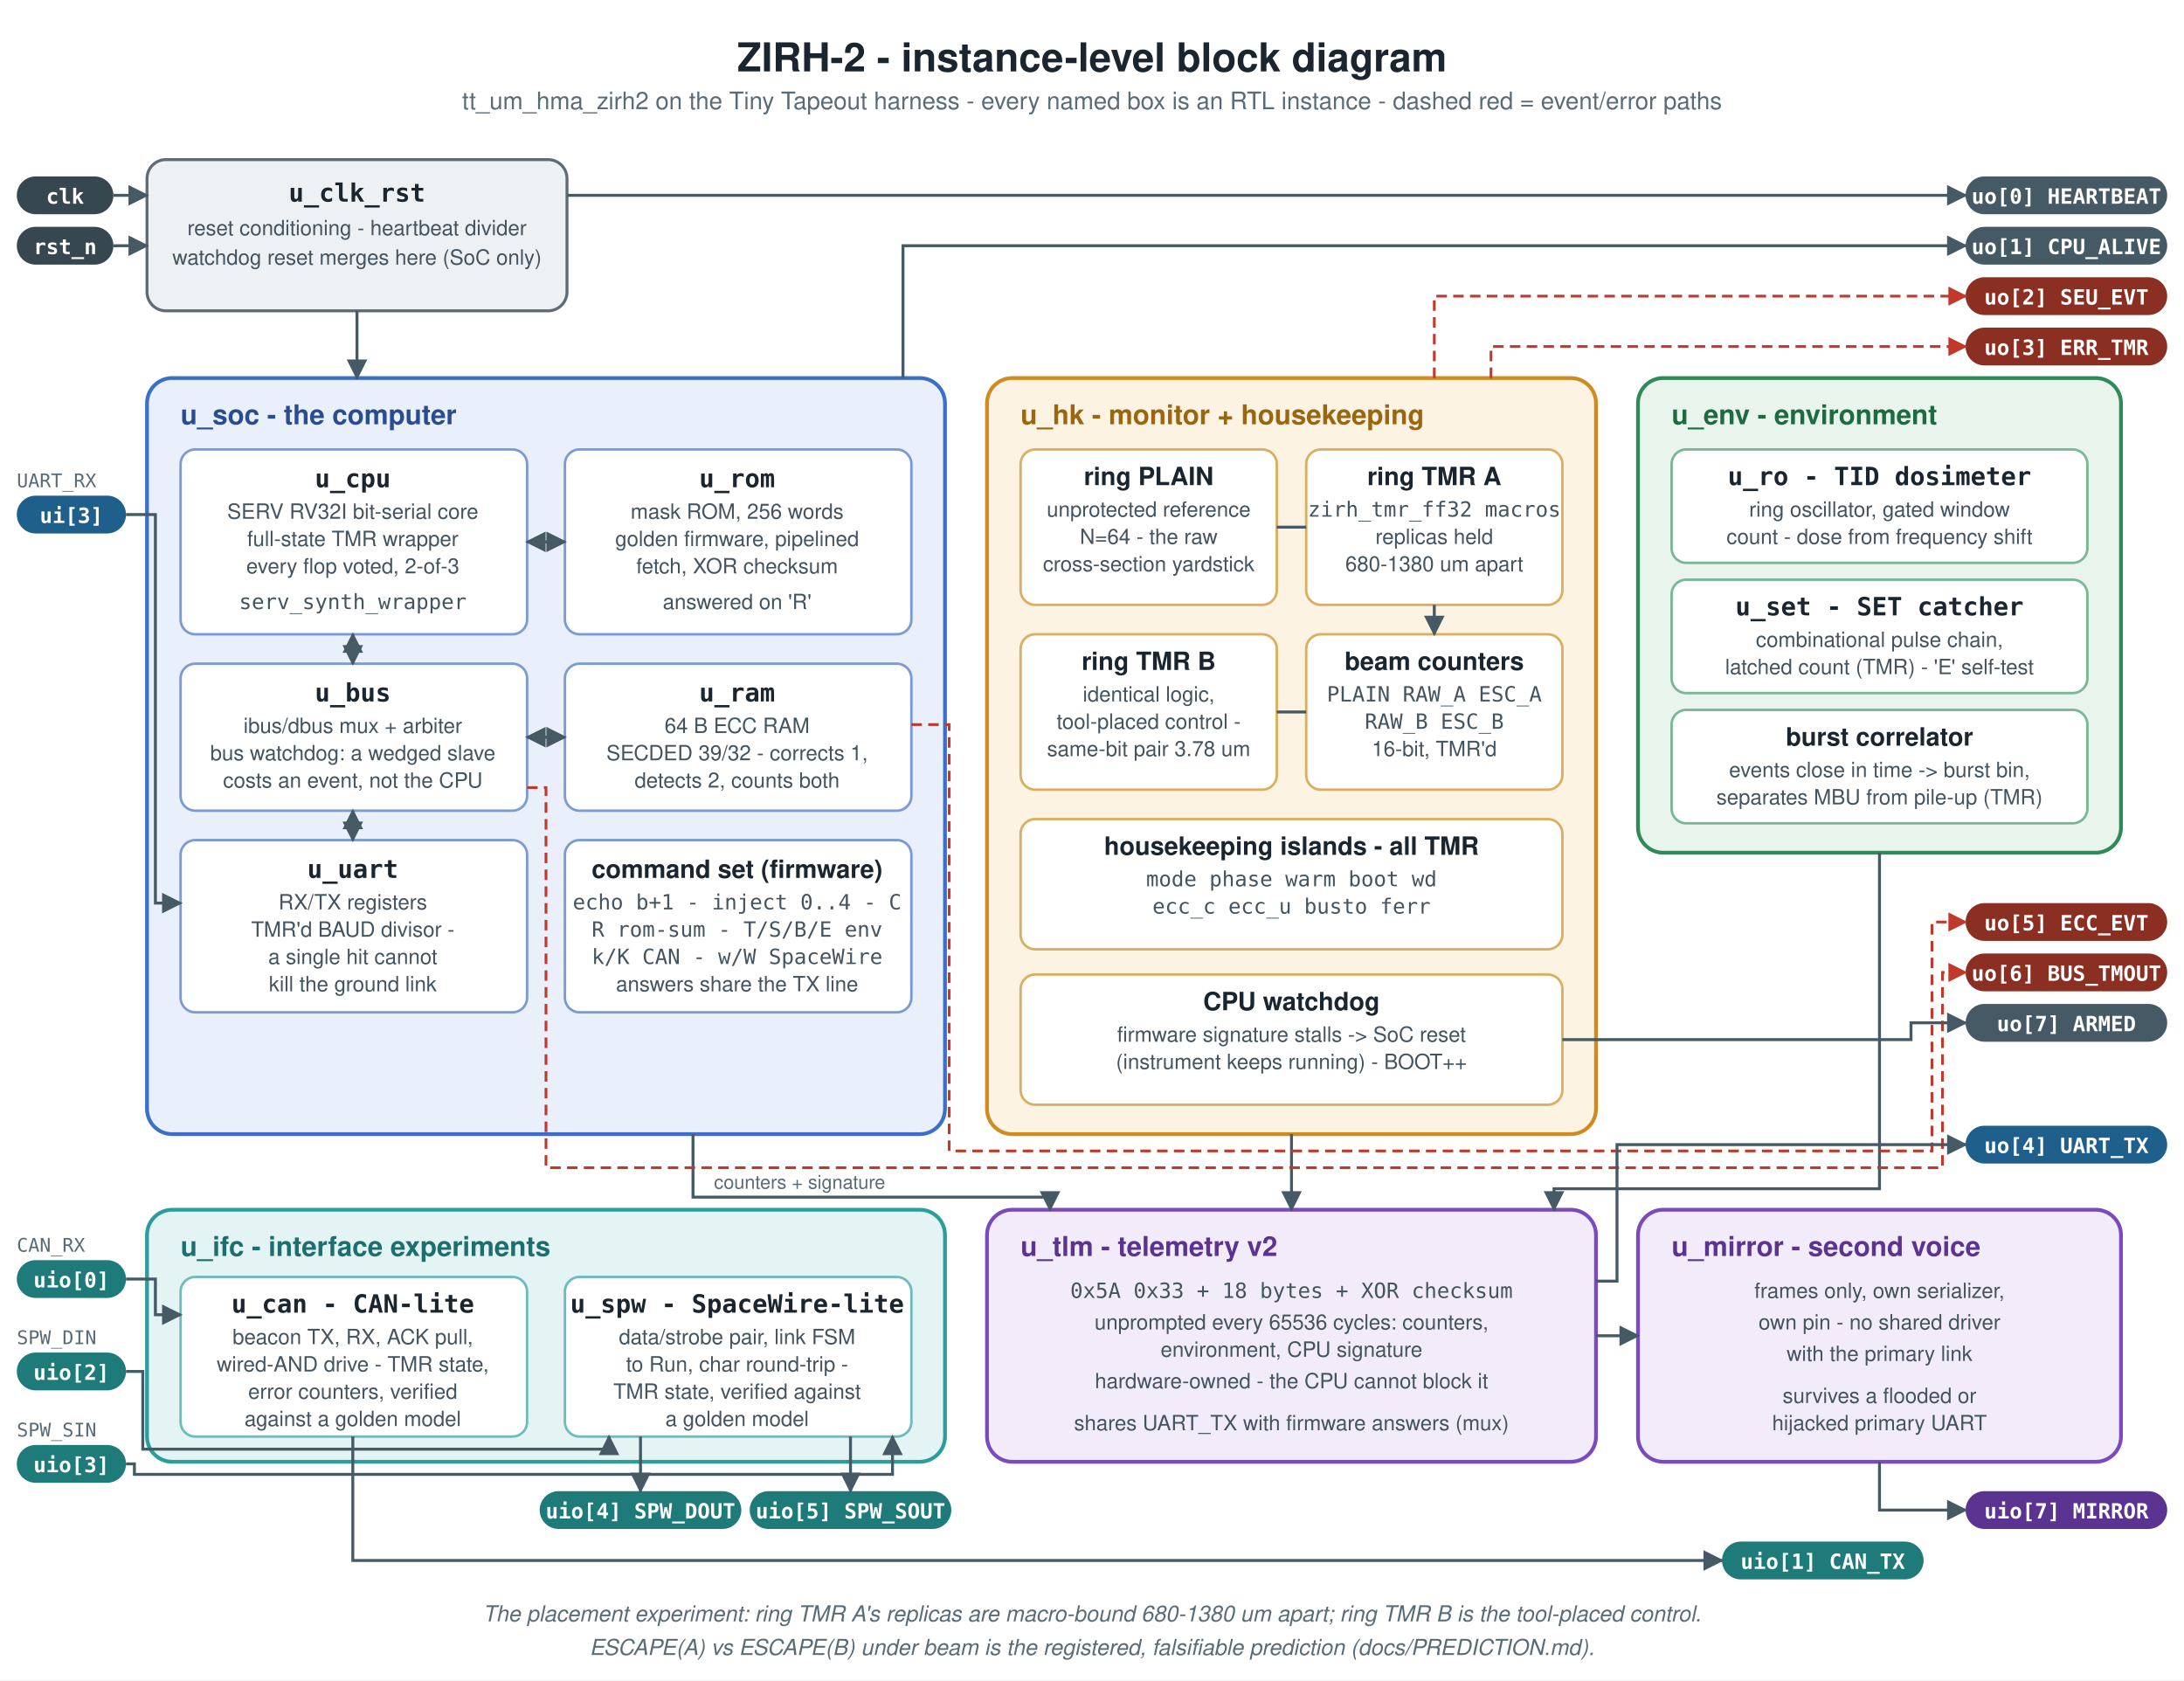
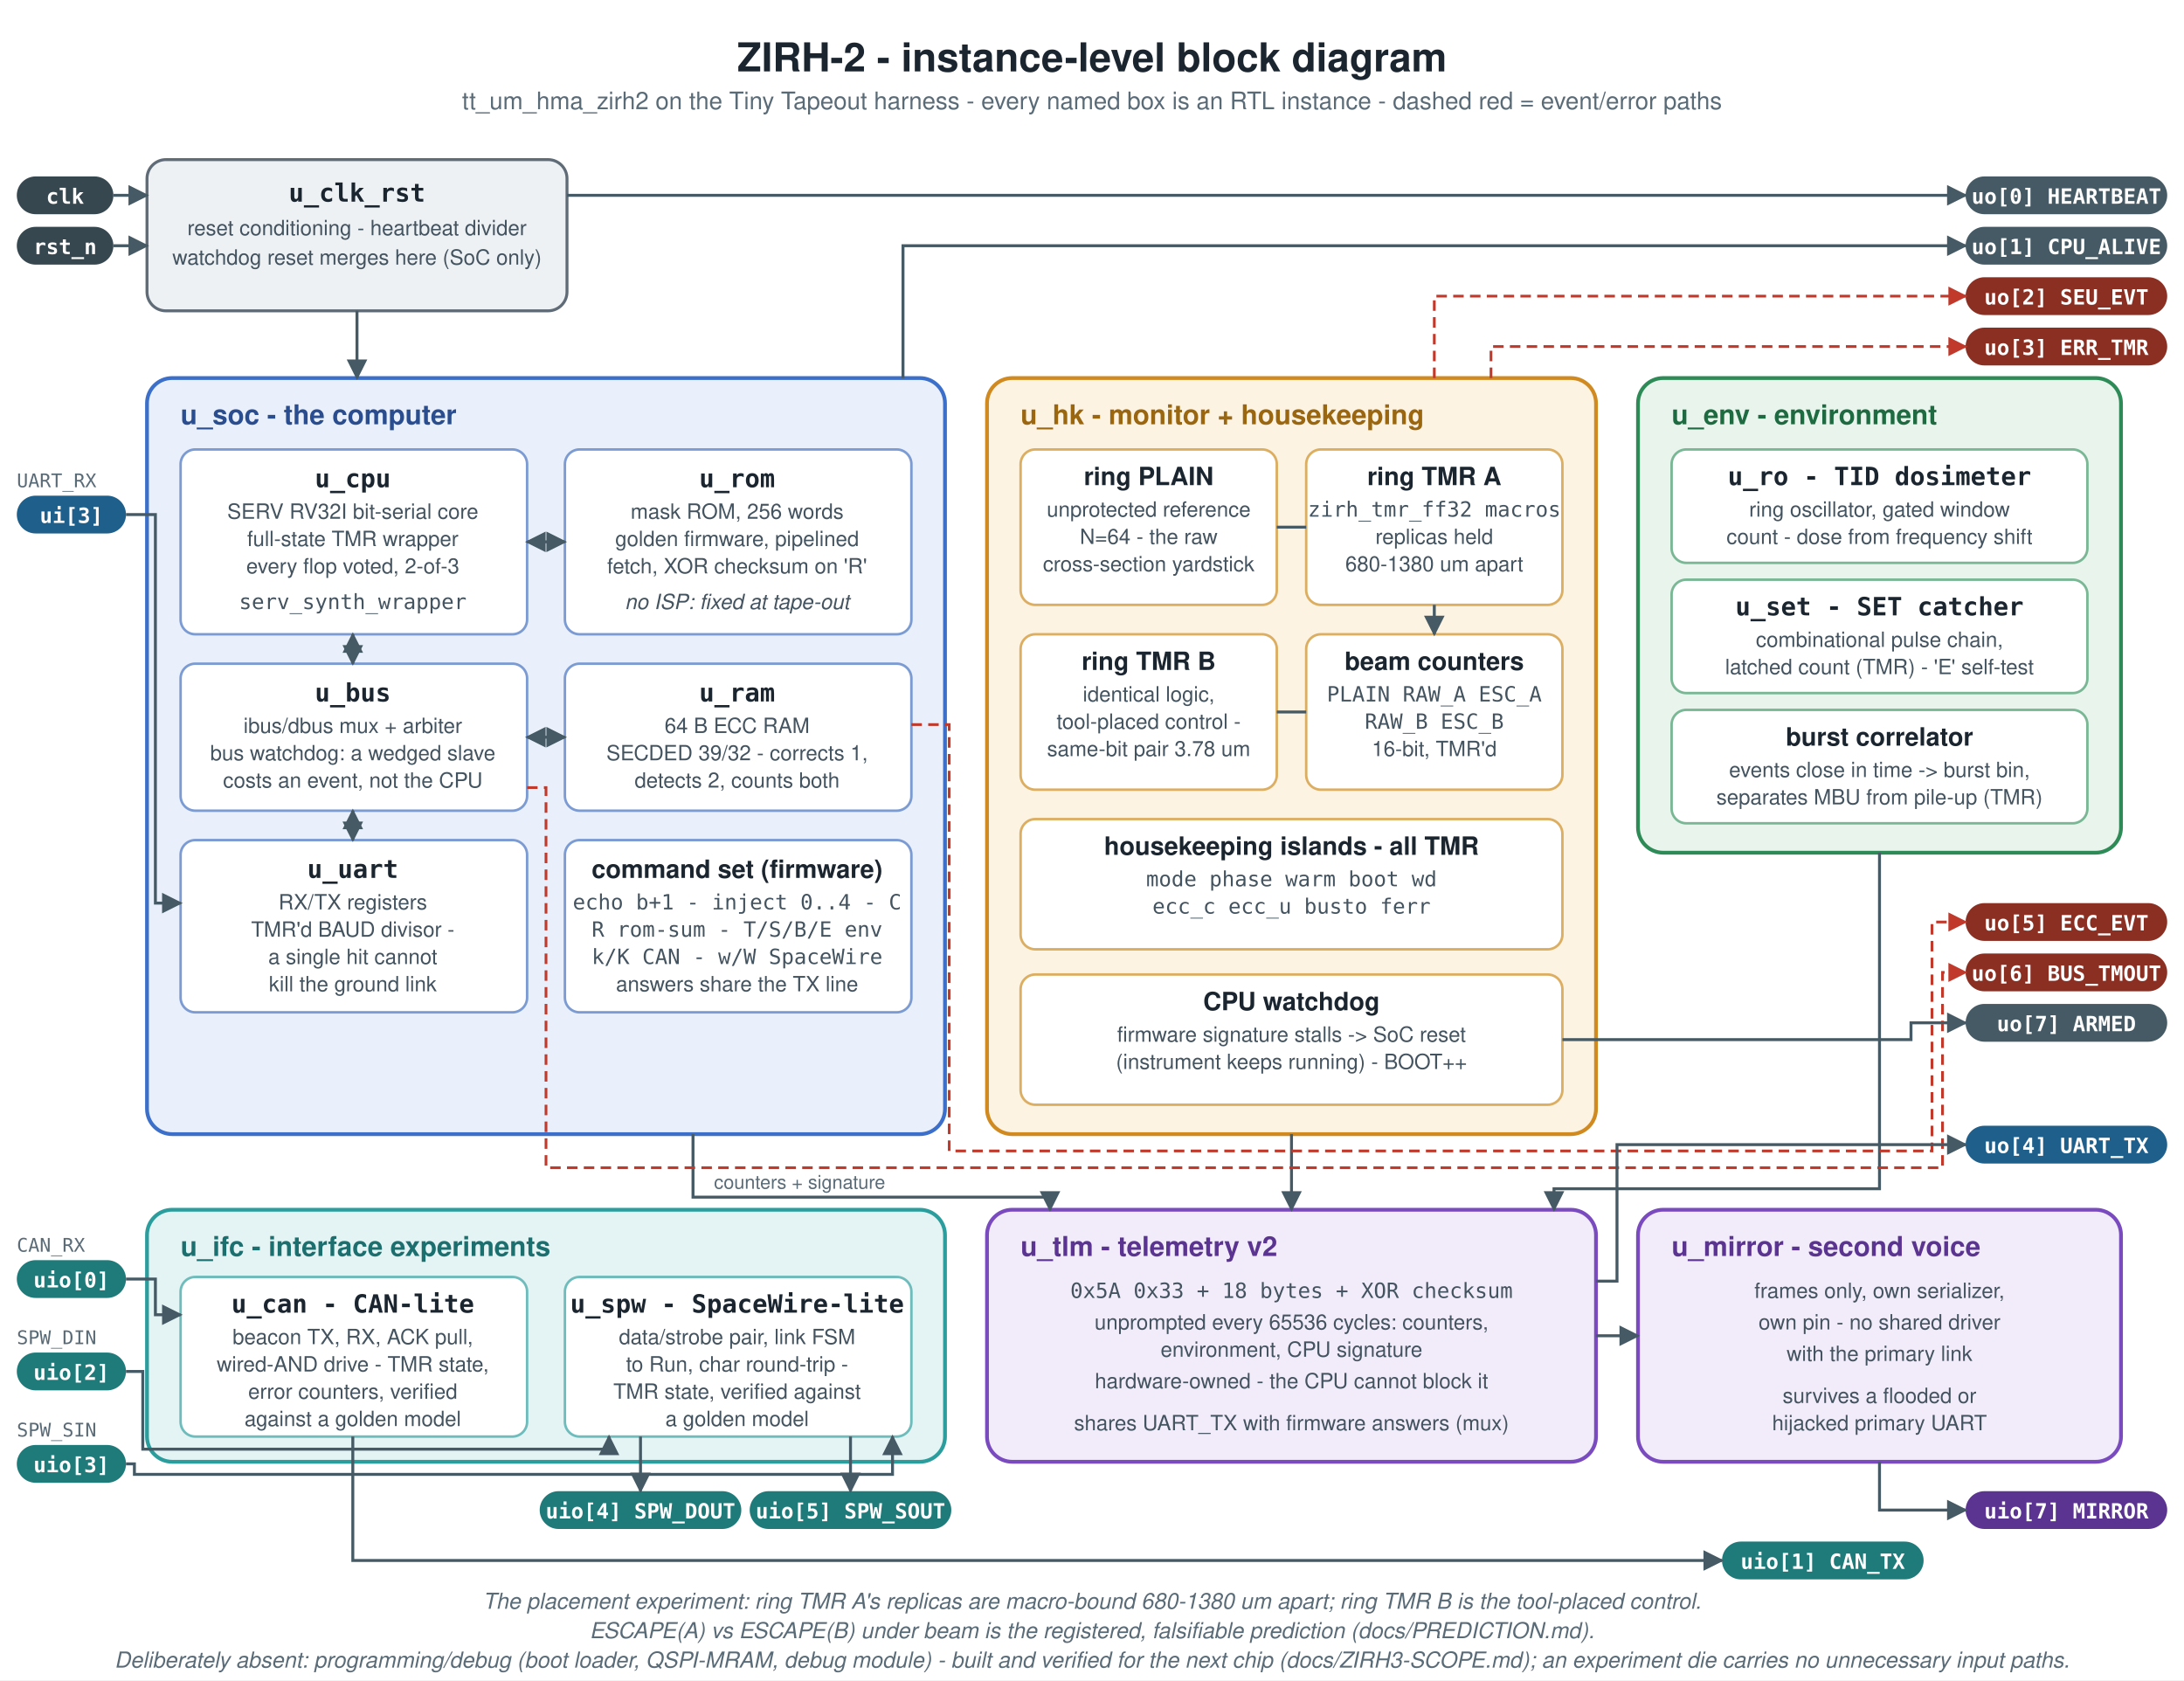
<svg xmlns="http://www.w3.org/2000/svg" viewBox="0 0 1040 800" font-family="-apple-system,'Segoe UI',Helvetica,Arial,sans-serif">
  <defs>
    <marker id="arr" viewBox="0 0 10 10" refX="9" refY="5" markerWidth="7" markerHeight="7" orient="auto-start-reverse">
      <path d="M0 0 L10 5 L0 10 z" fill="#455a64" />
    </marker>
    <marker id="arrE" viewBox="0 0 10 10" refX="9" refY="5" markerWidth="7" markerHeight="7" orient="auto-start-reverse">
      <path d="M0 0 L10 5 L0 10 z" fill="#c0392b" />
    </marker>
  </defs>
  <style>
    .bg      { fill: #ffffff; }
    .title   { font-size: 19px; font-weight: 700; fill: #1a252f; }
    .sub     { font-size: 11.5px; fill: #5a6b78; }
    .gtitle  { font-size: 13px; font-weight: 700; }
    .btitle  { font-size: 12px; font-weight: 600; fill: #1a252f; }
    .btext   { font-size: 10px; fill: #43535f; }
    .mono    { font-family: 'SFMono-Regular',Consolas,Menlo,monospace; }
    .pin     { font-size: 10px; font-weight: 600; fill: #ffffff; }
    .pinlbl  { font-size: 9px; fill: #5a6b78; }
    .wire    { stroke: #455a64; stroke-width: 1.4; fill: none; }
    .ewire   { stroke: #c0392b; stroke-width: 1.3; fill: none; stroke-dasharray: 5 3; }
    .note    { font-size: 10.5px; fill: #5a6b78; font-style: italic; }
  </style>
  <rect x="0" y="0" width="1040" height="800" class="bg" />
  <text x="520" y="34" text-anchor="middle" class="title">ZIRH-2 - instance-level block diagram</text>
  <text x="520" y="52" text-anchor="middle" class="sub">tt_um_hma_zirh2 on the Tiny Tapeout harness - every named box is an RTL instance - dashed red = event/error paths</text>
  <rect x="70" y="76" width="200" height="72" rx="9" fill="#eef1f4" stroke="#5f6b76" stroke-width="1.4" />
  <text x="170" y="96" text-anchor="middle" class="btitle mono">u_clk_rst</text>
  <text x="170" y="112" text-anchor="middle" class="btext">reset conditioning - heartbeat divider</text>
  <text x="170" y="126" text-anchor="middle" class="btext">watchdog reset merges here (SoC only)</text>
  <g class="mono">
    <rect x="8" y="84" width="46" height="18" rx="9" fill="#37474f" />
    <text x="31" y="97" text-anchor="middle" class="pin">clk</text>
    <rect x="8" y="108" width="46" height="18" rx="9" fill="#37474f" />
    <text x="31" y="121" text-anchor="middle" class="pin">rst_n</text>
    <text x="8" y="232" class="pinlbl">UART_RX</text>
    <rect x="8" y="236" width="52" height="18" rx="9" fill="#1f5f8b" />
    <text x="34" y="249" text-anchor="middle" class="pin">ui[3]</text>
    <text x="8" y="596" class="pinlbl">CAN_RX</text>
    <rect x="8" y="600" width="52" height="18" rx="9" fill="#1f7a7a" />
    <text x="34" y="613" text-anchor="middle" class="pin">uio[0]</text>
    <text x="8" y="640" class="pinlbl">SPW_DIN</text>
    <rect x="8" y="644" width="52" height="18" rx="9" fill="#1f7a7a" />
    <text x="34" y="657" text-anchor="middle" class="pin">uio[2]</text>
    <text x="8" y="684" class="pinlbl">SPW_SIN</text>
    <rect x="8" y="688" width="52" height="18" rx="9" fill="#1f7a7a" />
    <text x="34" y="701" text-anchor="middle" class="pin">uio[3]</text>
  </g>
  <path d="M54 93 L70 93" class="wire" marker-end="url(#arr)" />
  <path d="M54 117 L70 117" class="wire" marker-end="url(#arr)" />
  <rect x="70" y="180" width="380" height="360" rx="12" fill="#e9f0fb" stroke="#3b6fc9" stroke-width="1.8" />
  <text x="86" y="202" class="gtitle" fill="#2a4d8f">u_soc - the computer</text>
  <rect x="86" y="214" width="165" height="88" rx="7" fill="#ffffff" stroke="#7b9bd2" stroke-width="1.2" />
  <text x="168" y="232" text-anchor="middle" class="btitle mono">u_cpu</text>
  <text x="168" y="247" text-anchor="middle" class="btext">SERV RV32I bit-serial core</text>
  <text x="168" y="260" text-anchor="middle" class="btext">full-state TMR wrapper</text>
  <text x="168" y="273" text-anchor="middle" class="btext">every flop voted, 2-of-3</text>
  <text x="168" y="290" text-anchor="middle" class="btext mono">serv_synth_wrapper</text>
  <rect x="269" y="214" width="165" height="88" rx="7" fill="#ffffff" stroke="#7b9bd2" stroke-width="1.2" />
  <text x="351" y="232" text-anchor="middle" class="btitle mono">u_rom</text>
  <text x="351" y="247" text-anchor="middle" class="btext">mask ROM, 256 words</text>
  <text x="351" y="260" text-anchor="middle" class="btext">golden firmware, pipelined</text>
-   <text x="351" y="273" text-anchor="middle" class="btext">fetch, XOR checksum</text>
-   <text x="351" y="290" text-anchor="middle" class="btext">answered on 'R'</text>
+   <text x="351" y="273" text-anchor="middle" class="btext">fetch, XOR checksum on 'R'</text>
+   <text x="351" y="290" text-anchor="middle" class="btext" font-style="italic">no ISP: fixed at tape-out</text>
  <rect x="86" y="316" width="165" height="70" rx="7" fill="#ffffff" stroke="#7b9bd2" stroke-width="1.2" />
  <text x="168" y="334" text-anchor="middle" class="btitle mono">u_bus</text>
  <text x="168" y="349" text-anchor="middle" class="btext">ibus/dbus mux + arbiter</text>
  <text x="168" y="362" text-anchor="middle" class="btext">bus watchdog: a wedged slave</text>
  <text x="168" y="375" text-anchor="middle" class="btext">costs an event, not the CPU</text>
  <rect x="269" y="316" width="165" height="70" rx="7" fill="#ffffff" stroke="#7b9bd2" stroke-width="1.2" />
  <text x="351" y="334" text-anchor="middle" class="btitle mono">u_ram</text>
  <text x="351" y="349" text-anchor="middle" class="btext">64 B ECC RAM</text>
  <text x="351" y="362" text-anchor="middle" class="btext">SECDED 39/32 - corrects 1,</text>
  <text x="351" y="375" text-anchor="middle" class="btext">detects 2, counts both</text>
  <rect x="86" y="400" width="165" height="82" rx="7" fill="#ffffff" stroke="#7b9bd2" stroke-width="1.2" />
  <text x="168" y="418" text-anchor="middle" class="btitle mono">u_uart</text>
  <text x="168" y="433" text-anchor="middle" class="btext">RX/TX registers</text>
  <text x="168" y="446" text-anchor="middle" class="btext">TMR'd BAUD divisor -</text>
  <text x="168" y="459" text-anchor="middle" class="btext">a single hit cannot</text>
  <text x="168" y="472" text-anchor="middle" class="btext">kill the ground link</text>
  <rect x="269" y="400" width="165" height="82" rx="7" fill="#ffffff" stroke="#7b9bd2" stroke-width="1.2" />
  <text x="351" y="418" text-anchor="middle" class="btitle">command set (firmware)</text>
  <text x="351" y="433" text-anchor="middle" class="btext mono">echo b+1 - inject 0..4 - C</text>
  <text x="351" y="446" text-anchor="middle" class="btext mono">R rom-sum - T/S/B/E env</text>
  <text x="351" y="459" text-anchor="middle" class="btext mono">k/K CAN - w/W SpaceWire</text>
  <text x="351" y="472" text-anchor="middle" class="btext">answers share the TX line</text>
  <path d="M251 258 L269 258" class="wire" marker-end="url(#arr)" marker-start="url(#arr)" />
  <path d="M168 302 L168 316" class="wire" marker-end="url(#arr)" marker-start="url(#arr)" />
  <path d="M251 351 L269 351" class="wire" marker-end="url(#arr)" marker-start="url(#arr)" />
  <path d="M168 386 L168 400" class="wire" marker-end="url(#arr)" marker-start="url(#arr)" />
  <path d="M60 245 L74 245 L74 430 L86 430" class="wire" marker-end="url(#arr)" />
  <path d="M170 148 L170 180" class="wire" marker-end="url(#arr)" />
  <rect x="470" y="180" width="290" height="360" rx="12" fill="#fdf3e3" stroke="#d08a1f" stroke-width="1.8" />
  <text x="486" y="202" class="gtitle" fill="#9a660f">u_hk - monitor + housekeeping</text>
  <rect x="486" y="214" width="122" height="74" rx="7" fill="#ffffff" stroke="#dcae62" stroke-width="1.2" />
  <text x="547" y="231" text-anchor="middle" class="btitle">ring PLAIN</text>
  <text x="547" y="246" text-anchor="middle" class="btext">unprotected reference</text>
  <text x="547" y="259" text-anchor="middle" class="btext">N=64 - the raw</text>
  <text x="547" y="272" text-anchor="middle" class="btext">cross-section yardstick</text>
  <rect x="622" y="214" width="122" height="74" rx="7" fill="#ffffff" stroke="#dcae62" stroke-width="1.2" />
  <text x="683" y="231" text-anchor="middle" class="btitle">ring TMR A</text>
  <text x="683" y="246" text-anchor="middle" class="btext mono">zirh_tmr_ff32 macros</text>
  <text x="683" y="259" text-anchor="middle" class="btext">replicas held</text>
  <text x="683" y="272" text-anchor="middle" class="btext">680-1380 um apart</text>
  <rect x="486" y="302" width="122" height="74" rx="7" fill="#ffffff" stroke="#dcae62" stroke-width="1.2" />
  <text x="547" y="319" text-anchor="middle" class="btitle">ring TMR B</text>
  <text x="547" y="334" text-anchor="middle" class="btext">identical logic,</text>
  <text x="547" y="347" text-anchor="middle" class="btext">tool-placed control -</text>
  <text x="547" y="360" text-anchor="middle" class="btext">same-bit pair 3.78 um</text>
  <rect x="622" y="302" width="122" height="74" rx="7" fill="#ffffff" stroke="#dcae62" stroke-width="1.2" />
  <text x="683" y="319" text-anchor="middle" class="btitle">beam counters</text>
  <text x="683" y="334" text-anchor="middle" class="btext mono">PLAIN RAW_A ESC_A</text>
  <text x="683" y="347" text-anchor="middle" class="btext mono">RAW_B ESC_B</text>
  <text x="683" y="360" text-anchor="middle" class="btext">16-bit, TMR'd</text>
  <rect x="486" y="390" width="258" height="62" rx="7" fill="#ffffff" stroke="#dcae62" stroke-width="1.2" />
  <text x="615" y="407" text-anchor="middle" class="btitle">housekeeping islands - all TMR</text>
  <text x="615" y="422" text-anchor="middle" class="btext mono">mode phase warm boot wd</text>
  <text x="615" y="435" text-anchor="middle" class="btext mono">ecc_c ecc_u busto ferr</text>
  <rect x="486" y="464" width="258" height="62" rx="7" fill="#ffffff" stroke="#dcae62" stroke-width="1.2" />
  <text x="615" y="481" text-anchor="middle" class="btitle">CPU watchdog</text>
  <text x="615" y="496" text-anchor="middle" class="btext">firmware signature stalls -&gt; SoC reset</text>
  <text x="615" y="509" text-anchor="middle" class="btext">(instrument keeps running) - BOOT++</text>
  <path d="M608 251 L622 251" class="wire" />
  <path d="M608 339 L622 339" class="wire" />
  <path d="M683 288 L683 302" class="wire" marker-end="url(#arr)" />
  <rect x="780" y="180" width="230" height="226" rx="12" fill="#e9f5ec" stroke="#2e8b57" stroke-width="1.8" />
  <text x="796" y="202" class="gtitle" fill="#1f6b41">u_env - environment</text>
  <rect x="796" y="214" width="198" height="54" rx="7" fill="#ffffff" stroke="#79b795" stroke-width="1.2" />
  <text x="895" y="231" text-anchor="middle" class="btitle mono">u_ro - TID dosimeter</text>
  <text x="895" y="246" text-anchor="middle" class="btext">ring oscillator, gated window</text>
  <text x="895" y="259" text-anchor="middle" class="btext">count - dose from frequency shift</text>
  <rect x="796" y="276" width="198" height="54" rx="7" fill="#ffffff" stroke="#79b795" stroke-width="1.2" />
  <text x="895" y="293" text-anchor="middle" class="btitle mono">u_set - SET catcher</text>
  <text x="895" y="308" text-anchor="middle" class="btext">combinational pulse chain,</text>
  <text x="895" y="321" text-anchor="middle" class="btext">latched count (TMR) - 'E' self-test</text>
  <rect x="796" y="338" width="198" height="54" rx="7" fill="#ffffff" stroke="#79b795" stroke-width="1.2" />
  <text x="895" y="355" text-anchor="middle" class="btitle">burst correlator</text>
  <text x="895" y="370" text-anchor="middle" class="btext">events close in time -&gt; burst bin,</text>
  <text x="895" y="383" text-anchor="middle" class="btext">separates MBU from pile-up (TMR)</text>
  <rect x="470" y="576" width="290" height="120" rx="12" fill="#f2ecfa" stroke="#7a4bbf" stroke-width="1.8" />
  <text x="486" y="598" class="gtitle" fill="#5b3391">u_tlm - telemetry v2</text>
  <text x="615" y="618" text-anchor="middle" class="btext mono">0x5A 0x33 + 18 bytes + XOR checksum</text>
  <text x="615" y="633" text-anchor="middle" class="btext">unprompted every 65536 cycles: counters,</text>
  <text x="615" y="646" text-anchor="middle" class="btext">environment, CPU signature</text>
  <text x="615" y="661" text-anchor="middle" class="btext">hardware-owned - the CPU cannot block it</text>
  <text x="615" y="681" text-anchor="middle" class="btext">shares UART_TX with firmware answers (mux)</text>
  <rect x="780" y="576" width="230" height="120" rx="12" fill="#f2ecfa" stroke="#7a4bbf" stroke-width="1.8" />
  <text x="796" y="598" class="gtitle" fill="#5b3391">u_mirror - second voice</text>
  <text x="895" y="618" text-anchor="middle" class="btext">frames only, own serializer,</text>
  <text x="895" y="633" text-anchor="middle" class="btext">own pin - no shared driver</text>
  <text x="895" y="648" text-anchor="middle" class="btext">with the primary link</text>
  <text x="895" y="668" text-anchor="middle" class="btext">survives a flooded or</text>
  <text x="895" y="681" text-anchor="middle" class="btext">hijacked primary UART</text>
  <rect x="70" y="576" width="380" height="120" rx="12" fill="#e4f4f4" stroke="#2b9d9d" stroke-width="1.8" />
  <text x="86" y="598" class="gtitle" fill="#1c6f6f">u_ifc - interface experiments</text>
  <rect x="86" y="608" width="165" height="76" rx="7" fill="#ffffff" stroke="#6fbcbc" stroke-width="1.2" />
  <text x="168" y="625" text-anchor="middle" class="btitle mono">u_can - CAN-lite</text>
  <text x="168" y="640" text-anchor="middle" class="btext">beacon TX, RX, ACK pull,</text>
  <text x="168" y="653" text-anchor="middle" class="btext">wired-AND drive - TMR state,</text>
  <text x="168" y="666" text-anchor="middle" class="btext">error counters, verified</text>
  <text x="168" y="679" text-anchor="middle" class="btext">against a golden model</text>
  <rect x="269" y="608" width="165" height="76" rx="7" fill="#ffffff" stroke="#6fbcbc" stroke-width="1.2" />
  <text x="351" y="625" text-anchor="middle" class="btitle mono">u_spw - SpaceWire-lite</text>
  <text x="351" y="640" text-anchor="middle" class="btext">data/strobe pair, link FSM</text>
  <text x="351" y="653" text-anchor="middle" class="btext">to Run, char round-trip -</text>
  <text x="351" y="666" text-anchor="middle" class="btext">TMR state, verified against</text>
  <text x="351" y="679" text-anchor="middle" class="btext">a golden model</text>
  <path d="M330 540 L330 570 L500 570 L500 576" class="wire" marker-end="url(#arr)" />
  <text x="340" y="566" class="pinlbl">counters + signature</text>
  <path d="M615 540 L615 576" class="wire" marker-end="url(#arr)" />
  <path d="M895 406 L895 566 L740 566 L740 576" class="wire" marker-end="url(#arr)" />
  <path d="M760 636 L780 636" class="wire" marker-end="url(#arr)" />
  <path d="M60 609 L74 609 L74 626 L86 626" class="wire" marker-end="url(#arr)" />
  <path d="M60 653 L68 653 L68 690 L290 690 L290 684" class="wire" marker-end="url(#arr)" />
  <path d="M60 697 L64 697 L64 702 L425 702 L425 684" class="wire" marker-end="url(#arr)" />
  <g class="mono">
    <rect x="936" y="84" width="96" height="18" rx="9" fill="#455a64" />
    <text x="984" y="97" text-anchor="middle" class="pin">uo[0] HEARTBEAT</text>
    <rect x="936" y="108" width="96" height="18" rx="9" fill="#455a64" />
    <text x="984" y="121" text-anchor="middle" class="pin">uo[1] CPU_ALIVE</text>
    <rect x="936" y="132" width="96" height="18" rx="9" fill="#8c2f23" />
    <text x="984" y="145" text-anchor="middle" class="pin">uo[2] SEU_EVT</text>
    <rect x="936" y="156" width="96" height="18" rx="9" fill="#8c2f23" />
    <text x="984" y="169" text-anchor="middle" class="pin">uo[3] ERR_TMR</text>
    <rect x="936" y="430" width="96" height="18" rx="9" fill="#8c2f23" />
    <text x="984" y="443" text-anchor="middle" class="pin">uo[5] ECC_EVT</text>
    <rect x="936" y="454" width="96" height="18" rx="9" fill="#8c2f23" />
    <text x="984" y="467" text-anchor="middle" class="pin">uo[6] BUS_TMOUT</text>
    <rect x="936" y="478" width="96" height="18" rx="9" fill="#455a64" />
    <text x="984" y="491" text-anchor="middle" class="pin">uo[7] ARMED</text>
    <rect x="936" y="536" width="96" height="18" rx="9" fill="#1f5f8b" />
    <text x="984" y="549" text-anchor="middle" class="pin">uo[4] UART_TX</text>
    <rect x="936" y="710" width="96" height="18" rx="9" fill="#5b3391" />
    <text x="984" y="723" text-anchor="middle" class="pin">uio[7] MIRROR</text>
    <rect x="820" y="734" width="96" height="18" rx="9" fill="#1f7a7a" />
    <text x="868" y="747" text-anchor="middle" class="pin">uio[1] CAN_TX</text>
    <rect x="257" y="710" width="96" height="18" rx="9" fill="#1f7a7a" />
    <text x="305" y="723" text-anchor="middle" class="pin">uio[4] SPW_DOUT</text>
    <rect x="357" y="710" width="96" height="18" rx="9" fill="#1f7a7a" />
    <text x="405" y="723" text-anchor="middle" class="pin">uio[5] SPW_SOUT</text>
  </g>
  <path d="M270 93 L936 93" class="wire" marker-end="url(#arr)" />
  <path d="M430 180 L430 117 L936 117" class="wire" marker-end="url(#arr)" />
  <path d="M683 180 L683 141 L936 141" class="ewire" marker-end="url(#arrE)" />
  <path d="M710 180 L710 165 L936 165" class="ewire" marker-end="url(#arrE)" />
  <path d="M434 345 L452 345 L452 548 L920 548 L920 439 L936 439" class="ewire" marker-end="url(#arrE)" />
  <path d="M251 375 L260 375 L260 556 L925 556 L925 463 L936 463" class="ewire" marker-end="url(#arrE)" />
  <path d="M744 495 L910 495 L910 487 L936 487" class="wire" marker-end="url(#arr)" />
  <path d="M760 610 L770 610 L770 545 L936 545" class="wire" marker-end="url(#arr)" />
  <path d="M895 696 L895 719 L936 719" class="wire" marker-end="url(#arr)" />
  <path d="M168 684 L168 743 L820 743" class="wire" marker-end="url(#arr)" />
  <path d="M305 684 L305 710" class="wire" marker-end="url(#arr)" />
  <path d="M405 684 L405 710" class="wire" marker-end="url(#arr)" />
-   <text x="520" y="772" text-anchor="middle" class="note">The placement experiment: ring TMR A's replicas are macro-bound 680-1380 um apart; ring TMR B is the tool-placed control.</text>
-   <text x="520" y="788" text-anchor="middle" class="note">ESCAPE(A) vs ESCAPE(B) under beam is the registered, falsifiable prediction (docs/PREDICTION.md).</text>
+   <text x="520" y="766" text-anchor="middle" class="note">The placement experiment: ring TMR A's replicas are macro-bound 680-1380 um apart; ring TMR B is the tool-placed control.</text>
+   <text x="520" y="780" text-anchor="middle" class="note">ESCAPE(A) vs ESCAPE(B) under beam is the registered, falsifiable prediction (docs/PREDICTION.md).</text>
+   <text x="520" y="794" text-anchor="middle" class="note">Deliberately absent: programming/debug (boot loader, QSPI-MRAM, debug module) - built and verified for the next chip (docs/ZIRH3-SCOPE.md); an experiment die carries no unnecessary input paths.</text>
</svg>
